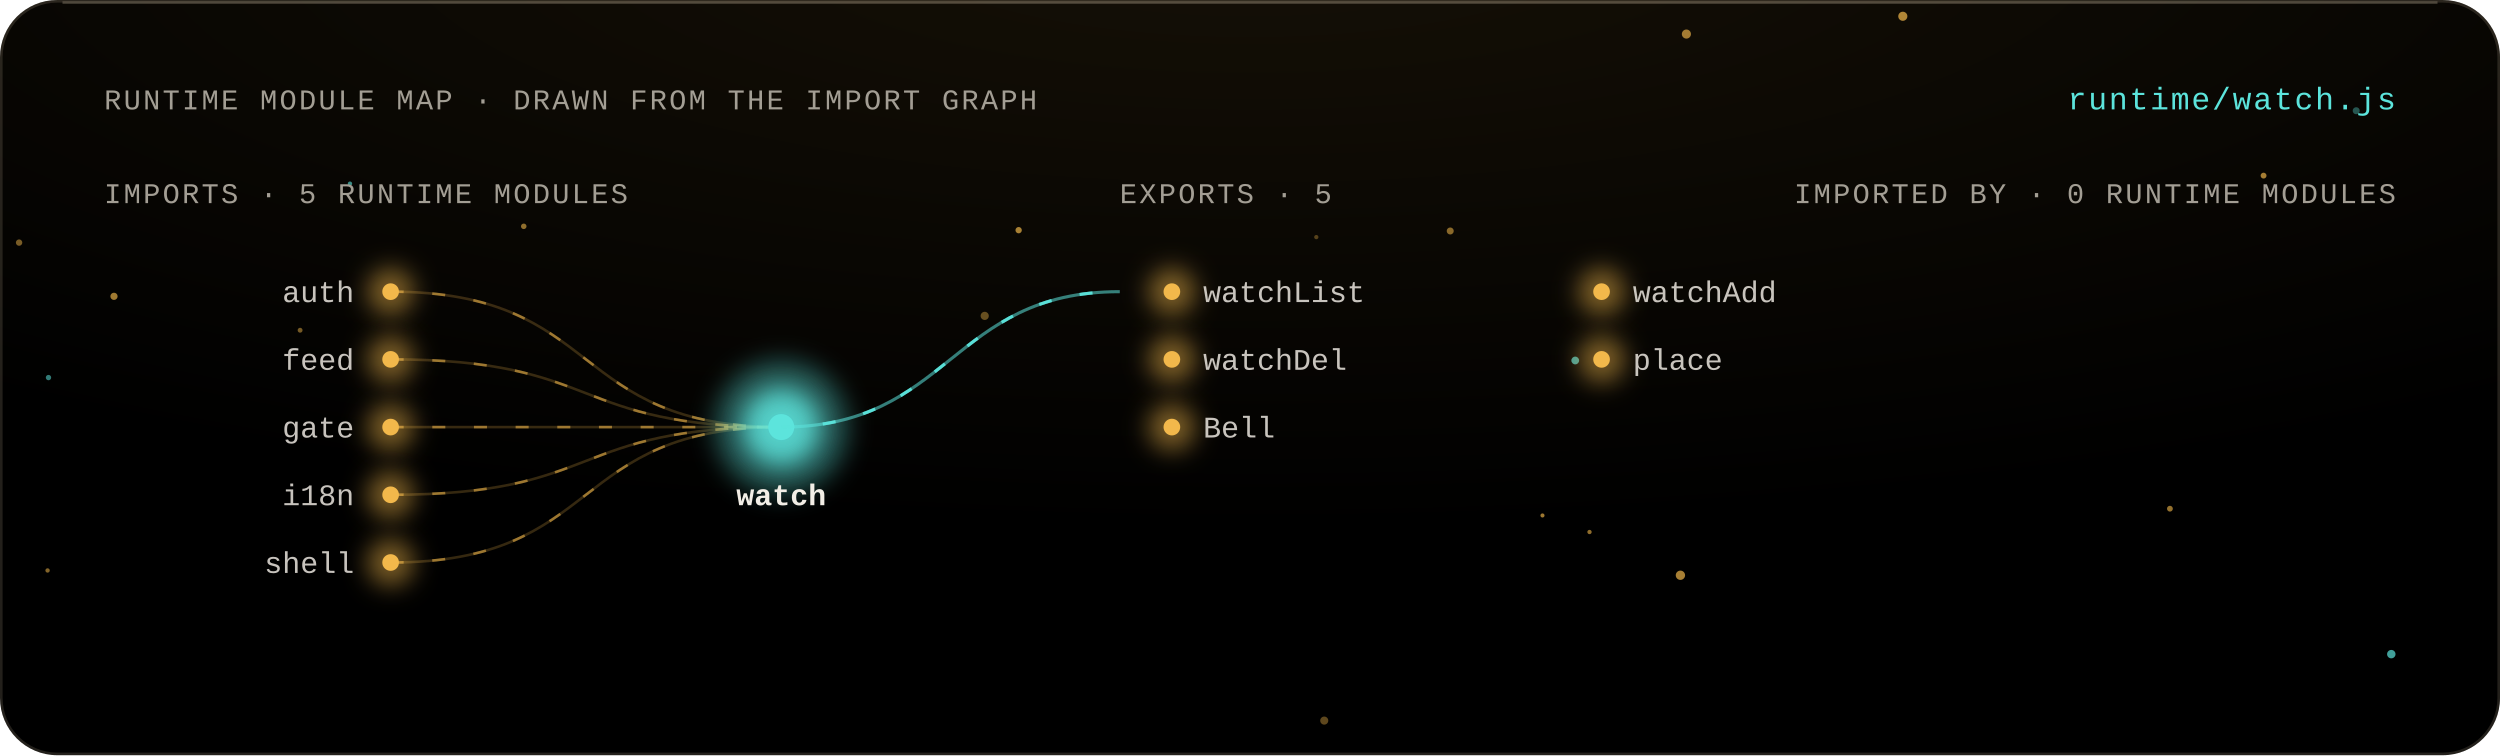
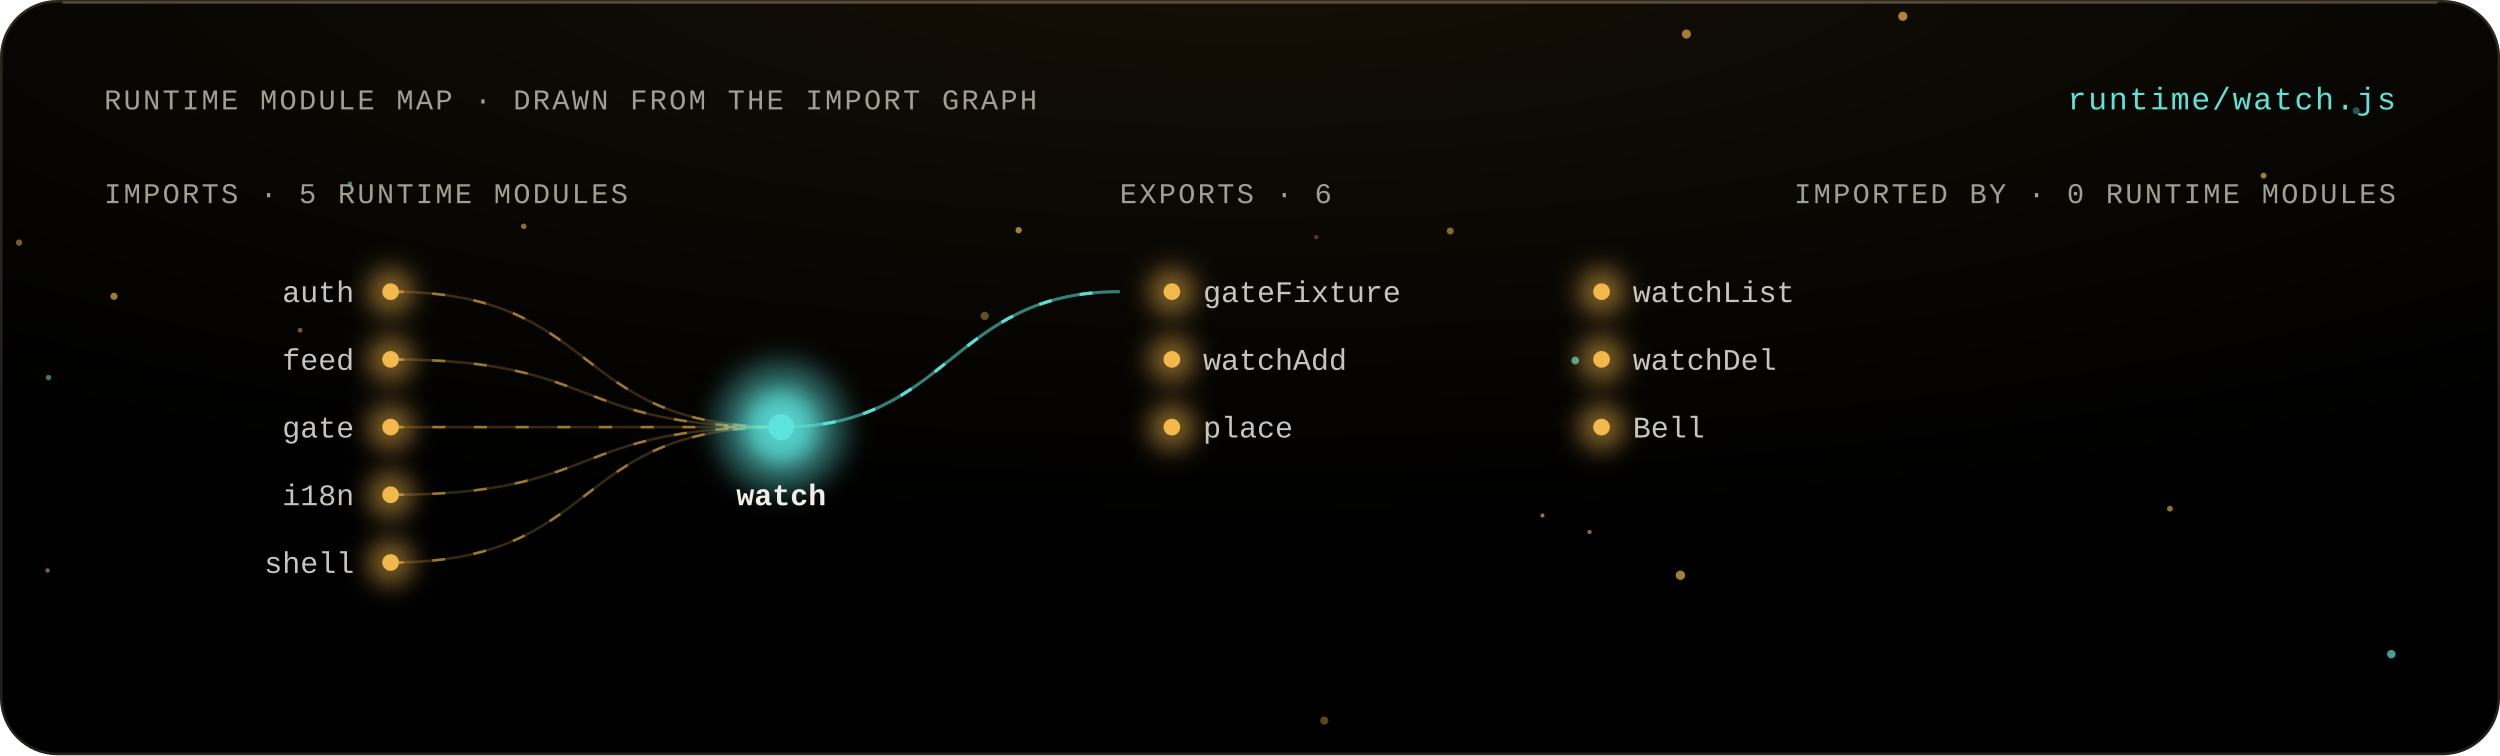
<svg xmlns="http://www.w3.org/2000/svg" viewBox="0 0 960 290" width="960" height="290" role="img" aria-labelledby="t">
  <style>
  text { font-family: 'Geist Mono', ui-monospace, 'Liberation Mono', Menlo, monospace; fill: #F2EEE6; }
  .m { fill: #A39E94; font-size: 11px; letter-spacing: .08em; }
  .l { font-size: 11.5px; }
  .h { font-size: 12px; fill: #5CE4DC; letter-spacing: .06em; }
  .flow { stroke-dasharray: 5 11; animation: flow 3s linear infinite; }
  @keyframes flow { to { stroke-dashoffset: -32; } }
  .breathe { animation: breathe 4.2s ease-in-out infinite; }
  @keyframes breathe { 50% { opacity: .38; } }
  .beat { animation: beat 2.6s ease-in-out infinite; transform-box: fill-box; transform-origin: center; }
  @keyframes beat { 50% { opacity: .55; transform: scale(1.35); } }
  .spin { transform-box: fill-box; transform-origin: center; animation: spin 48s linear infinite; }
  .spin-r { transform-box: fill-box; transform-origin: center; animation: spin 64s linear infinite reverse; }
  @keyframes spin { to { transform: rotate(360deg); } }
  @media (prefers-reduced-motion: reduce) { * { animation: none !important; } }
</style>
  <defs>
    <filter id="bloom" x="-80%" y="-80%" width="260%" height="260%">
      <feGaussianBlur stdDeviation="4.5" />
    </filter>
    <filter id="soft" x="-30%" y="-30%" width="160%" height="160%">
      <feGaussianBlur stdDeviation="1.4" />
    </filter>
    <radialGradient id="key" cx="50%" cy="-10%" r="80%">
      <stop offset="0" stop-color="#F2B84B" stop-opacity=".09" />
      <stop offset="1" stop-color="#F2B84B" stop-opacity="0" />
    </radialGradient>
    <linearGradient id="pair" x1="0" x2="1">
      <stop offset="0" stop-color="#F2B84B" />
      <stop offset="1" stop-color="#5CE4DC" />
    </linearGradient>
  </defs>
  <rect width="960" height="290" rx="22" fill="#000" />
  <rect width="960" height="290" rx="22" fill="url(#key)" />
  <rect x=".5" y=".5" width="959" height="289" rx="21.5" fill="none" stroke="rgba(255,232,196,.14)" />
  <path d="M 24 1 H 936" stroke="rgba(255,238,208,.22)" stroke-width="1" />
  <g>
    <circle cx="201.12" cy="86.91" r="1.06" fill="#F2B84B" opacity="0.58" class="breathe" style="animation-delay:-2.34s" />
    <circle cx="730.68" cy="6.25" r="1.75" fill="#F2B84B" opacity="0.71" class="breathe" style="animation-delay:-0.07s" />
    <circle cx="645.28" cy="220.9" r="1.79" fill="#F2B84B" opacity="0.69" class="breathe" style="animation-delay:-3.16s" />
    <circle cx="592.31" cy="197.94" r="0.79" fill="#F2B84B" opacity="0.65" class="breathe" style="animation-delay:-4.08s" />
    <circle cx="647.58" cy="13.08" r="1.75" fill="#F2B84B" opacity="0.65" class="breathe" style="animation-delay:-4.07s" />
    <circle cx="7.33" cy="93.16" r="1.23" fill="#F2B84B" opacity="0.49" class="breathe" style="animation-delay:-2.82s" />
    <circle cx="604.89" cy="138.43" r="1.49" fill="#5CE4DC" opacity="0.68" class="breathe" style="animation-delay:-3.59s" />
    <circle cx="904.78" cy="42.52" r="1.35" fill="#5CE4DC" opacity="0.36" class="breathe" style="animation-delay:-3.23s" />
    <circle cx="833.25" cy="195.34" r="1.12" fill="#F2B84B" opacity="0.61" class="breathe" style="animation-delay:-2.21s" />
    <circle cx="43.77" cy="113.79" r="1.39" fill="#F2B84B" opacity="0.66" class="breathe" style="animation-delay:-1.07s" />
    <circle cx="918.26" cy="251.19" r="1.62" fill="#5CE4DC" opacity="0.7" class="breathe" style="animation-delay:-0.62s" />
    <circle cx="869.21" cy="67.44" r="1.13" fill="#F2B84B" opacity="0.67" class="breathe" style="animation-delay:-2.14s" />
    <circle cx="18.27" cy="219.06" r="0.84" fill="#F2B84B" opacity="0.54" class="breathe" style="animation-delay:-2.47s" />
    <circle cx="134.39" cy="70.53" r="0.84" fill="#5CE4DC" opacity="0.6" class="breathe" style="animation-delay:-2.71s" />
    <circle cx="18.62" cy="144.99" r="1.03" fill="#5CE4DC" opacity="0.54" class="breathe" style="animation-delay:-0.11s" />
    <circle cx="391.16" cy="88.39" r="1.22" fill="#F2B84B" opacity="0.68" class="breathe" style="animation-delay:-2.29s" />
    <circle cx="115.24" cy="126.81" r="0.94" fill="#F2B84B" opacity="0.48" class="breathe" style="animation-delay:-3.73s" />
    <circle cx="508.51" cy="276.71" r="1.55" fill="#F2B84B" opacity="0.39" class="breathe" style="animation-delay:-2.35s" />
    <circle cx="378.13" cy="121.3" r="1.57" fill="#F2B84B" opacity="0.41" class="breathe" style="animation-delay:-2.4s" />
    <circle cx="505.46" cy="91.05" r="0.82" fill="#F2B84B" opacity="0.33" class="breathe" style="animation-delay:-0.77s" />
    <circle cx="610.37" cy="204.29" r="0.83" fill="#F2B84B" opacity="0.59" class="breathe" style="animation-delay:-3.38s" />
    <circle cx="556.89" cy="88.7" r="1.35" fill="#F2B84B" opacity="0.55" class="breathe" style="animation-delay:-1.45s" />
  </g>
  <text x="40" y="42" class="m" text-anchor="start">RUNTIME MODULE MAP · DRAWN FROM THE IMPORT GRAPH</text>
  <text x="920" y="42" class="h" text-anchor="end">runtime/watch.js</text>
  <text x="40" y="78" class="m" text-anchor="start">IMPORTS · 5 RUNTIME MODULES</text>
-   <text x="430" y="78" class="m" text-anchor="start">EXPORTS · 5</text>
+   <text x="430" y="78" class="m" text-anchor="start">EXPORTS · 6</text>
  <text x="920" y="78" class="m" text-anchor="end">IMPORTED BY · 0 RUNTIME MODULES</text>
  <path d="M 150 112 C 232.5 112, 217.5 164, 300 164" fill="none" stroke="#F2B84B" stroke-opacity="0.22" stroke-width="1" />
  <path d="M 150 112 C 232.5 112, 217.5 164, 300 164" fill="none" stroke="#F2B84B" stroke-opacity="0.55" stroke-width="1" class="flow" />
  <g>
    <circle cx="150" cy="112" r="9" fill="#F2B84B" opacity="0.5" filter="url(#bloom)" class="breathe" style="animation-delay:-1.65s" />
    <circle cx="150" cy="112" r="3.2" fill="#F2B84B" />
  </g>
  <text x="136" y="116" class="l" text-anchor="end" fill="#F2EEE6" fill-opacity=".82">auth</text>
  <path d="M 150 138 C 232.5 138, 217.5 164, 300 164" fill="none" stroke="#F2B84B" stroke-opacity="0.22" stroke-width="1" />
  <path d="M 150 138 C 232.5 138, 217.5 164, 300 164" fill="none" stroke="#F2B84B" stroke-opacity="0.55" stroke-width="1" class="flow" />
  <g>
    <circle cx="150" cy="138" r="9" fill="#F2B84B" opacity="0.5" filter="url(#bloom)" class="breathe" style="animation-delay:-1.32s" />
    <circle cx="150" cy="138" r="3.2" fill="#F2B84B" />
  </g>
  <text x="136" y="142" class="l" text-anchor="end" fill="#F2EEE6" fill-opacity=".82">feed</text>
  <path d="M 150 164 C 232.5 164, 217.5 164, 300 164" fill="none" stroke="#F2B84B" stroke-opacity="0.22" stroke-width="1" />
  <path d="M 150 164 C 232.5 164, 217.5 164, 300 164" fill="none" stroke="#F2B84B" stroke-opacity="0.55" stroke-width="1" class="flow" />
  <g>
    <circle cx="150" cy="164" r="9" fill="#F2B84B" opacity="0.5" filter="url(#bloom)" class="breathe" style="animation-delay:-0.84s" />
    <circle cx="150" cy="164" r="3.2" fill="#F2B84B" />
  </g>
  <text x="136" y="168" class="l" text-anchor="end" fill="#F2EEE6" fill-opacity=".82">gate</text>
  <path d="M 150 190 C 232.5 190, 217.5 164, 300 164" fill="none" stroke="#F2B84B" stroke-opacity="0.22" stroke-width="1" />
  <path d="M 150 190 C 232.5 190, 217.5 164, 300 164" fill="none" stroke="#F2B84B" stroke-opacity="0.55" stroke-width="1" class="flow" />
  <g>
    <circle cx="150" cy="190" r="9" fill="#F2B84B" opacity="0.5" filter="url(#bloom)" class="breathe" style="animation-delay:-1.2s" />
    <circle cx="150" cy="190" r="3.2" fill="#F2B84B" />
  </g>
  <text x="136" y="194" class="l" text-anchor="end" fill="#F2EEE6" fill-opacity=".82">i18n</text>
  <path d="M 150 216 C 232.5 216, 217.5 164, 300 164" fill="none" stroke="#F2B84B" stroke-opacity="0.22" stroke-width="1" />
  <path d="M 150 216 C 232.5 216, 217.5 164, 300 164" fill="none" stroke="#F2B84B" stroke-opacity="0.55" stroke-width="1" class="flow" />
  <g>
    <circle cx="150" cy="216" r="9" fill="#F2B84B" opacity="0.5" filter="url(#bloom)" class="breathe" style="animation-delay:-2.68s" />
    <circle cx="150" cy="216" r="3.2" fill="#F2B84B" />
  </g>
  <text x="136" y="220" class="l" text-anchor="end" fill="#F2EEE6" fill-opacity=".82">shell</text>
  <circle cx="300" cy="164" r="26" fill="#5CE4DC" opacity=".35" filter="url(#bloom)" class="beat" />
  <g>
    <circle cx="300" cy="164" r="15" fill="#5CE4DC" opacity="0.85" filter="url(#bloom)" class="beat" style="animation-delay:-0s" />
    <circle cx="300" cy="164" r="5" fill="#5CE4DC" />
  </g>
  <text x="300" y="194" class="l" text-anchor="middle" fill="#5CE4DC" font-weight="700" font-size="13">watch</text>
  <path d="M 300 164 C 365 164, 365 112, 430 112" fill="none" stroke="#5CE4DC" stroke-opacity="0.55" stroke-width="1.2" />
  <path d="M 300 164 C 365 164, 365 112, 430 112" fill="none" stroke="#5CE4DC" stroke-opacity="0.95" stroke-width="1.2" class="flow" />
  <g>
    <circle cx="450" cy="112" r="9" fill="#F2B84B" opacity="0.5" filter="url(#bloom)" class="breathe" style="animation-delay:-2.23s" />
    <circle cx="450" cy="112" r="3.2" fill="#F2B84B" />
  </g>
-   <text x="462" y="116" class="l" text-anchor="start" fill="#F2EEE6" fill-opacity=".82">watchList</text>
+   <text x="462" y="116" class="l" text-anchor="start" fill="#F2EEE6" fill-opacity=".82">gateFixture</text>
  <g>
    <circle cx="615" cy="112" r="9" fill="#F2B84B" opacity="0.5" filter="url(#bloom)" class="breathe" style="animation-delay:-0.76s" />
    <circle cx="615" cy="112" r="3.2" fill="#F2B84B" />
  </g>
-   <text x="627" y="116" class="l" text-anchor="start" fill="#F2EEE6" fill-opacity=".82">watchAdd</text>
+   <text x="627" y="116" class="l" text-anchor="start" fill="#F2EEE6" fill-opacity=".82">watchList</text>
  <g>
    <circle cx="450" cy="138" r="9" fill="#F2B84B" opacity="0.5" filter="url(#bloom)" class="breathe" style="animation-delay:-3.83s" />
    <circle cx="450" cy="138" r="3.2" fill="#F2B84B" />
  </g>
-   <text x="462" y="142" class="l" text-anchor="start" fill="#F2EEE6" fill-opacity=".82">watchDel</text>
+   <text x="462" y="142" class="l" text-anchor="start" fill="#F2EEE6" fill-opacity=".82">watchAdd</text>
  <g>
    <circle cx="615" cy="138" r="9" fill="#F2B84B" opacity="0.5" filter="url(#bloom)" class="breathe" style="animation-delay:-3.04s" />
    <circle cx="615" cy="138" r="3.2" fill="#F2B84B" />
  </g>
-   <text x="627" y="142" class="l" text-anchor="start" fill="#F2EEE6" fill-opacity=".82">place</text>
+   <text x="627" y="142" class="l" text-anchor="start" fill="#F2EEE6" fill-opacity=".82">watchDel</text>
  <g>
    <circle cx="450" cy="164" r="9" fill="#F2B84B" opacity="0.5" filter="url(#bloom)" class="breathe" style="animation-delay:-0.09s" />
    <circle cx="450" cy="164" r="3.2" fill="#F2B84B" />
  </g>
-   <text x="462" y="168" class="l" text-anchor="start" fill="#F2EEE6" fill-opacity=".82">Bell</text>
+   <text x="462" y="168" class="l" text-anchor="start" fill="#F2EEE6" fill-opacity=".82">place</text>
+   <g>
+     <circle cx="615" cy="164" r="9" fill="#F2B84B" opacity="0.5" filter="url(#bloom)" class="breathe" style="animation-delay:-3.69s" />
+     <circle cx="615" cy="164" r="3.2" fill="#F2B84B" />
+   </g>
+   <text x="627" y="168" class="l" text-anchor="start" fill="#F2EEE6" fill-opacity=".82">Bell</text>
</svg>
